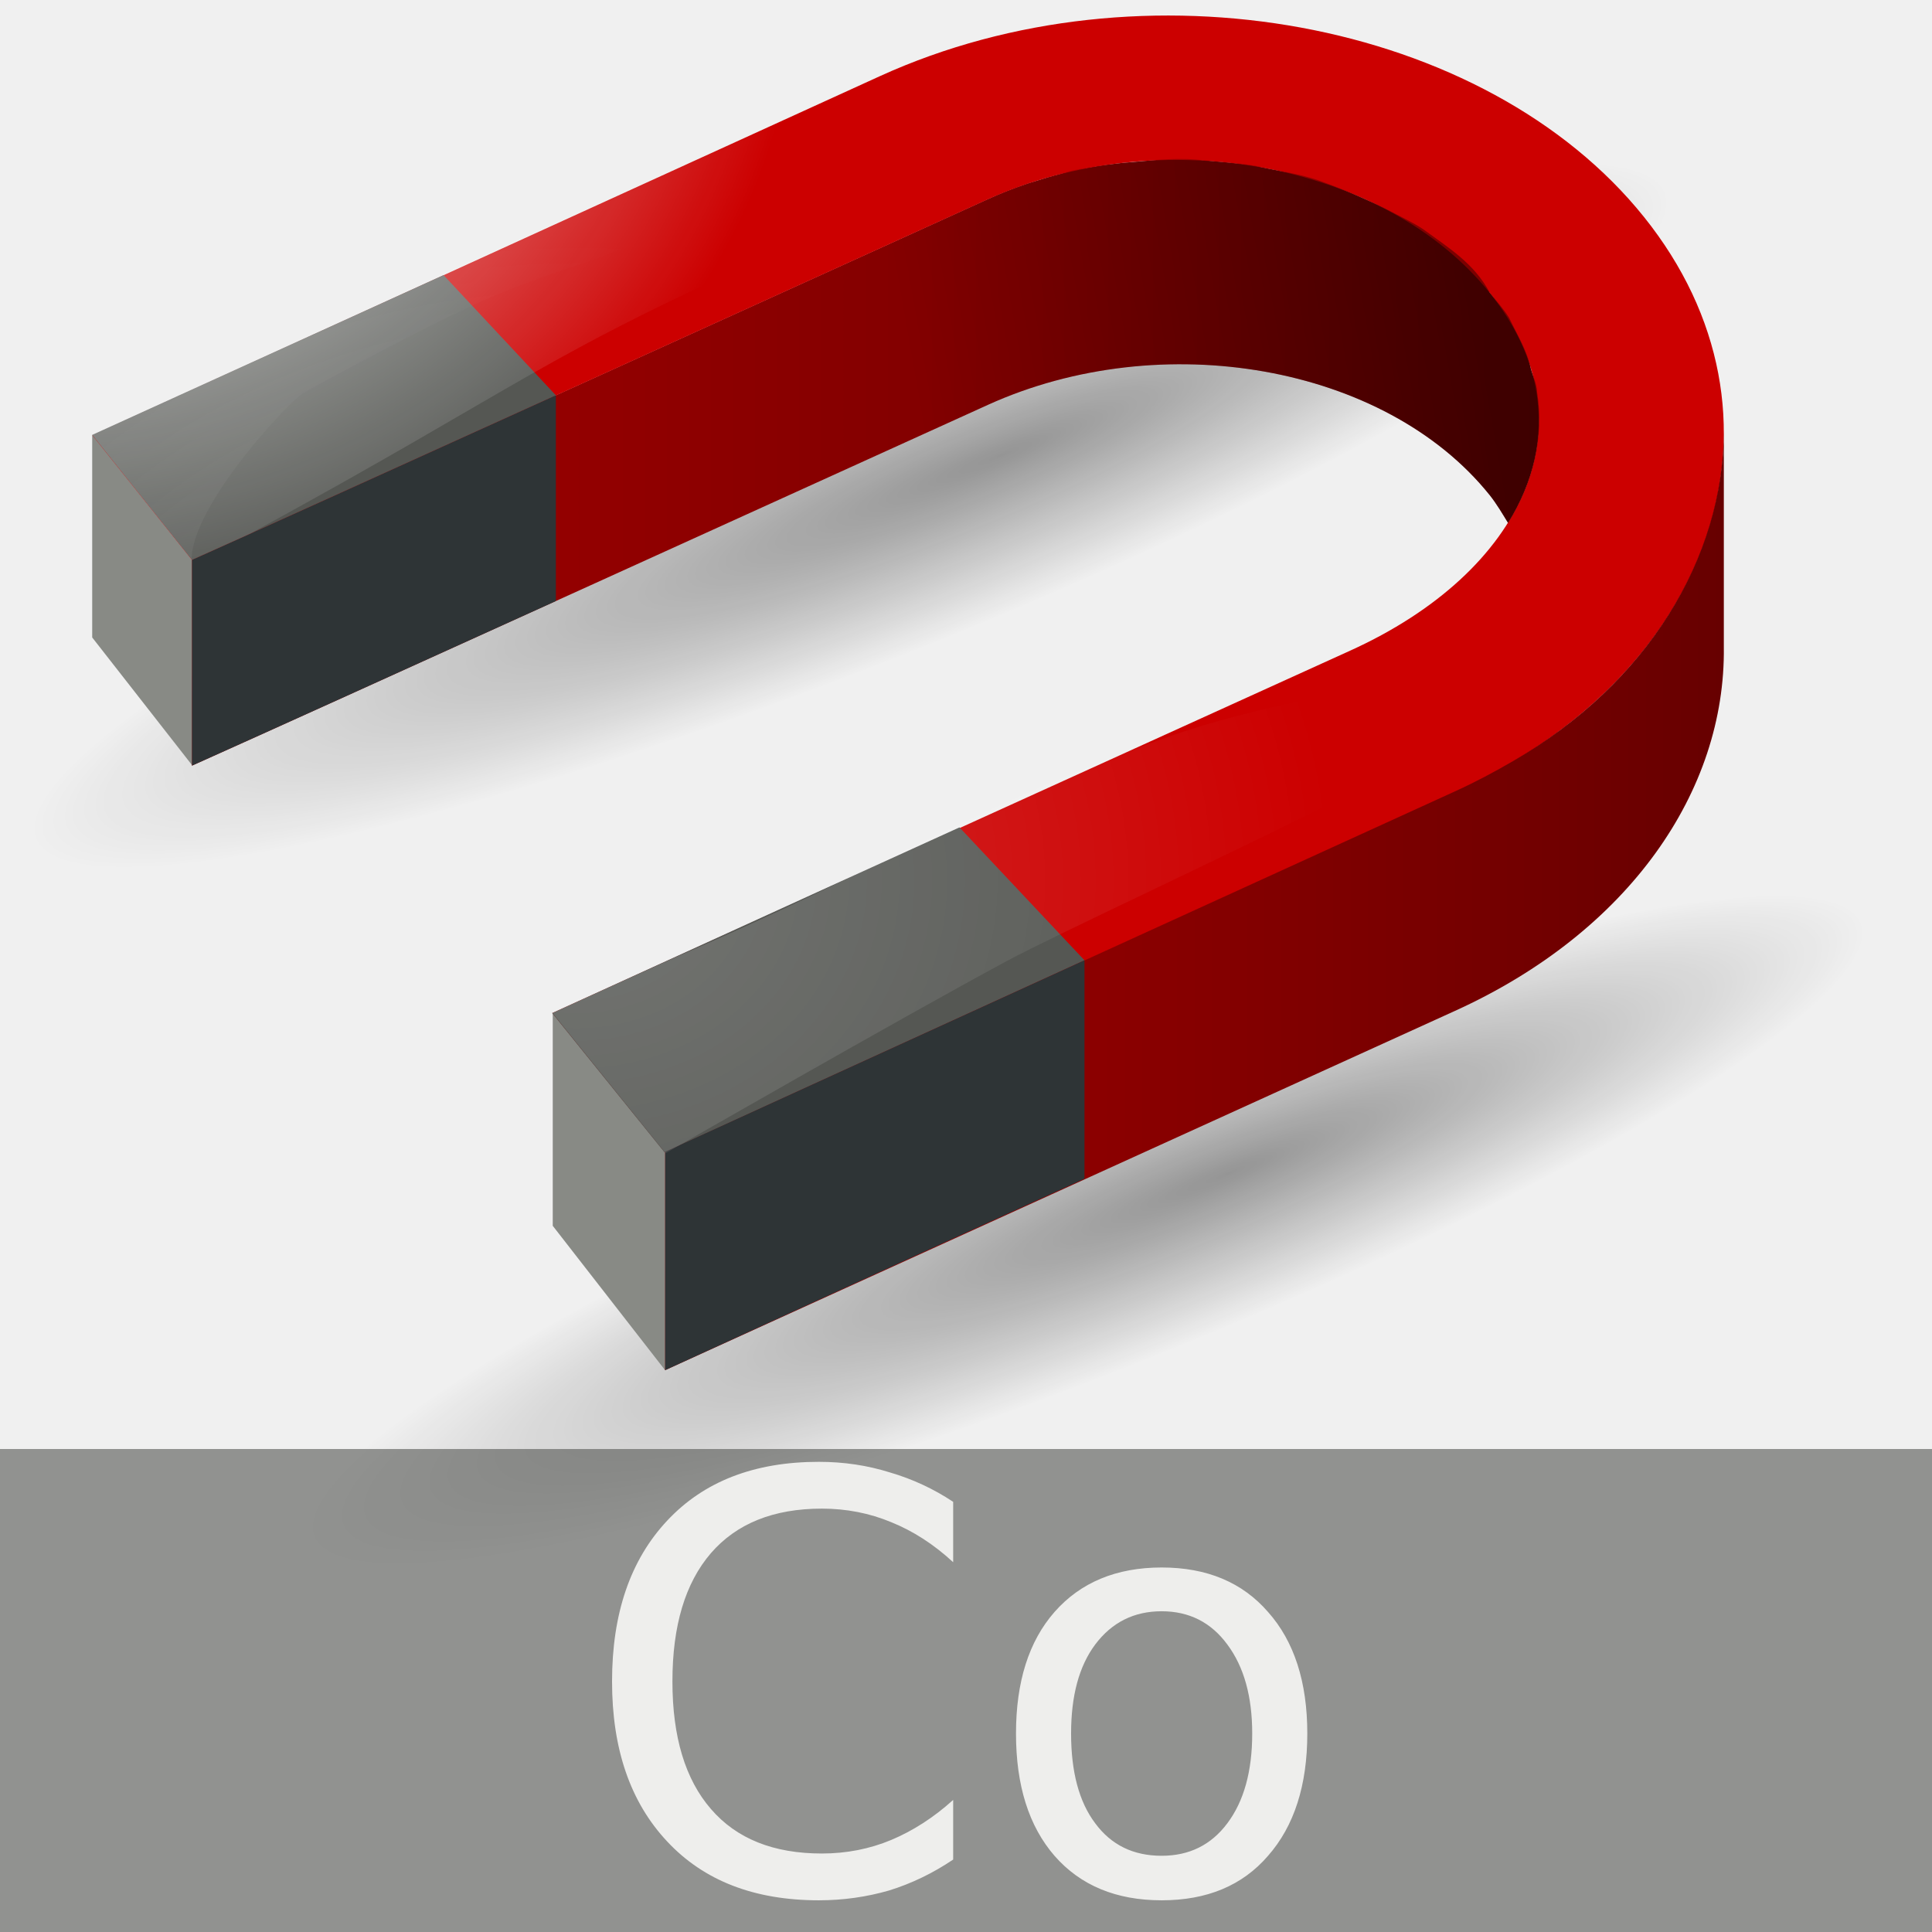
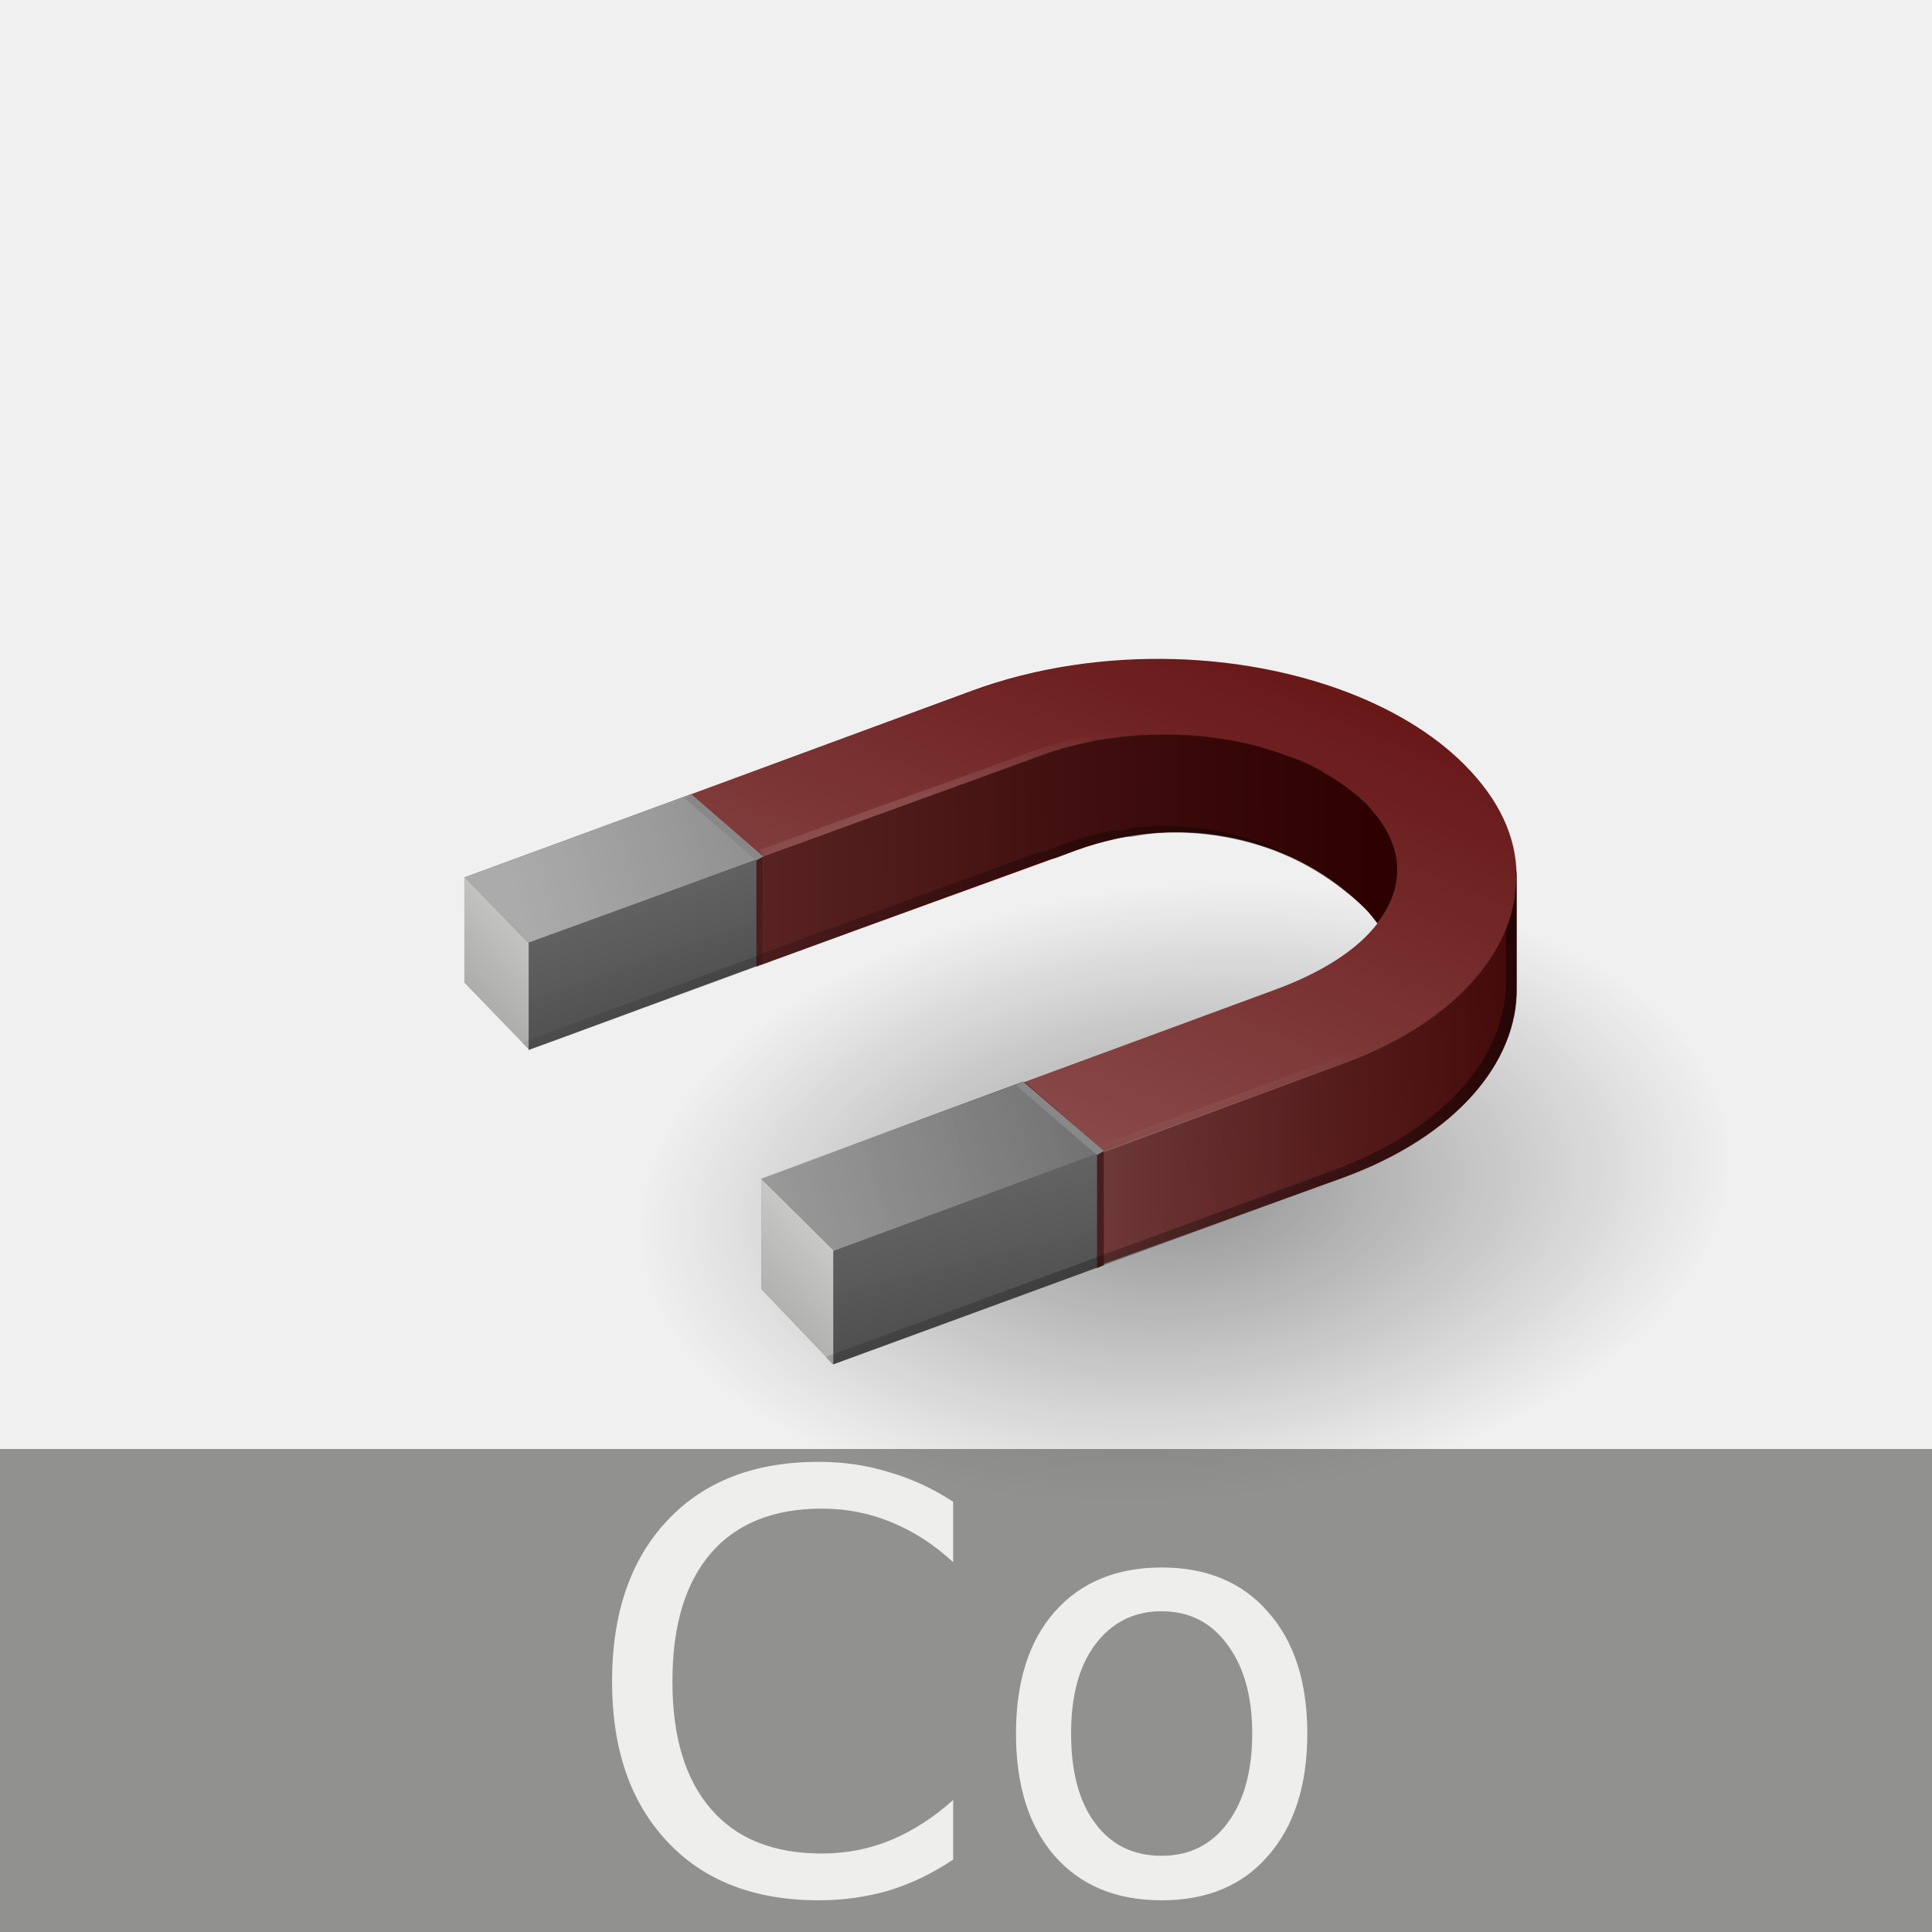
- <svg xmlns="http://www.w3.org/2000/svg" xmlns:xlink="http://www.w3.org/1999/xlink" version="1.0" width="40" height="40" id="svg2193">
+ <svg xmlns="http://www.w3.org/2000/svg" xmlns:xlink="http://www.w3.org/1999/xlink" width="40" height="40" id="svg2193" version="1.0">
  <defs id="defs2195">
-     <linearGradient id="linearGradient2801">
-       <stop style="stop-color:white;stop-opacity:1;" offset="0" id="stop2803" />
-       <stop style="stop-color:white;stop-opacity:0;" offset="1" id="stop2805" />
+     <linearGradient id="linearGradient3262">
+       <stop style="stop-color:#ffffff;stop-opacity:1;" offset="0" id="stop3264" />
+       <stop style="stop-color:#ffffff;stop-opacity:0;" offset="1" id="stop3266" />
+     </linearGradient>
+     <linearGradient id="linearGradient3239">
+       <stop style="stop-color:#eeeeec;stop-opacity:1;" offset="0" id="stop3241" />
+       <stop style="stop-color:#eeeeec;stop-opacity:0;" offset="1" id="stop3243" />
+     </linearGradient>
+     <linearGradient id="linearGradient3220">
+       <stop id="stop3222" offset="0" style="stop-color:#000000;stop-opacity:1;" />
+       <stop id="stop3224" offset="1" style="stop-color:#e3e3e3;stop-opacity:0.812;" />
    </linearGradient>
    <linearGradient id="linearGradient3291">
-       <stop style="stop-color:#000000;stop-opacity:1" offset="0" id="stop3293" />
-       <stop style="stop-color:#000000;stop-opacity:0" offset="1" id="stop3295" />
+       <stop id="stop3293" offset="0" style="stop-color:#000000;stop-opacity:1;" />
+       <stop id="stop3295" offset="1" style="stop-color:#000000;stop-opacity:0;" />
    </linearGradient>
-     <radialGradient cx="63.912" cy="115.709" r="63.912" fx="75.858" fy="115.709" id="radialGradient2595" xlink:href="#linearGradient3291" gradientUnits="userSpaceOnUse" gradientTransform="matrix(1,0,0,0.197802,0,92.82166)" />
-     <linearGradient id="linearGradient4234">
-       <stop style="stop-color:#a40000;stop-opacity:1" offset="0" id="stop4236" />
-       <stop style="stop-color:#670000;stop-opacity:1" offset="1" id="stop4238" />
-     </linearGradient>
-     <linearGradient x1="16.094" y1="19.703" x2="37.001" y2="19.703" id="linearGradient2256" xlink:href="#linearGradient4234" gradientUnits="userSpaceOnUse" gradientTransform="matrix(1.048478,0,0,1.048478,-3.103701,-1.775557)" />
-     <linearGradient x1="6.75" y1="10.825" x2="33.355" y2="10.825" id="linearGradient2260" xlink:href="#linearGradient4234" gradientUnits="userSpaceOnUse" gradientTransform="matrix(1.048478,0,0,1.048478,-3.103701,-1.775557)" />
-     <linearGradient xlink:href="#linearGradient4234" id="linearGradient1896" gradientUnits="userSpaceOnUse" gradientTransform="matrix(1.048478,0,0,1.048478,-3.103701,-1.775557)" x1="16.094" y1="19.703" x2="37.001" y2="19.703" />
-     <linearGradient xlink:href="#linearGradient4234" id="linearGradient1900" gradientUnits="userSpaceOnUse" gradientTransform="matrix(1.048478,0,0,1.048478,-3.103701,-1.775557)" x1="6.75" y1="10.825" x2="33.355" y2="10.825" />
-     <radialGradient xlink:href="#linearGradient3291" id="radialGradient1909" gradientUnits="userSpaceOnUse" gradientTransform="matrix(0.252654,-0.101069,2.15173e-2,4.123005e-2,3.786459,27.18879)" cx="63.912" cy="115.709" fx="75.858" fy="115.709" r="63.912" />
-     <radialGradient xlink:href="#linearGradient2801" id="radialGradient2814" gradientUnits="userSpaceOnUse" gradientTransform="matrix(7.66232e-3,0.784416,-0.928731,9.072011e-3,3.203582,-2.891364)" cx="3.128" cy="2.587" fx="3.128" fy="2.587" r="16.888" />
-     <radialGradient xlink:href="#linearGradient2801" id="radialGradient4588" gradientUnits="userSpaceOnUse" gradientTransform="matrix(7.66232e-3,0.784416,-0.928731,9.072011e-3,3.203582,-2.891364)" cx="27.061" cy="-9.195" fx="27.061" fy="-9.195" r="16.888" />
-     <linearGradient xlink:href="#linearGradient3291" id="linearGradient7247" gradientUnits="userSpaceOnUse" gradientTransform="matrix(1.048478,0,0,1.048478,-3.103701,-1.775557)" x1="32.096" y1="7.799" x2="21.077" y2="9.729" />
+     <radialGradient xlink:href="#linearGradient3291" id="radialGradient2595" gradientUnits="userSpaceOnUse" gradientTransform="matrix(1,0,0,0.197802,0,92.82166)" cx="63.912" cy="115.709" fx="63.912" fy="115.709" r="63.912" />
+     <linearGradient xlink:href="#linearGradient3262" id="linearGradient2282" gradientUnits="userSpaceOnUse" gradientTransform="matrix(0.6760953,0,0,0.5457616,6.380103,12.55698)" x1="22.561" y1="23.331" x2="40.262" y2="23.331" />
+     <linearGradient xlink:href="#linearGradient3262" id="linearGradient2289" gradientUnits="userSpaceOnUse" gradientTransform="matrix(0.6760953,0,0,0.5457616,6.380103,12.55698)" x1="6.75" y1="10.825" x2="33.355" y2="10.825" />
+     <linearGradient xlink:href="#linearGradient3262" id="linearGradient3268" x1="30.031" y1="22.531" x2="18.649" y2="-4.494" gradientUnits="userSpaceOnUse" gradientTransform="matrix(-0.6448349,0,0,0.6569763,33.67516,9.049665)" />
+     <linearGradient xlink:href="#linearGradient3291" id="linearGradient3272" gradientUnits="userSpaceOnUse" gradientTransform="matrix(0.6760953,0,0,0.5457616,6.380103,12.55698)" x1="33.351" y1="8.662" x2="-6.475" y2="9.201" />
+     <linearGradient xlink:href="#linearGradient3291" id="linearGradient3276" gradientUnits="userSpaceOnUse" gradientTransform="matrix(0.6760953,0,0,0.5457616,6.380103,12.55698)" x1="37.004" y1="16.913" x2="4.533" y2="25.966" />
+     <linearGradient xlink:href="#linearGradient3220" id="linearGradient3284" x1="20.191" y1="28.816" x2="21.63" y2="22.904" gradientUnits="userSpaceOnUse" gradientTransform="matrix(-0.6448349,0,0,0.6569763,33.67516,9.049665)" />
+     <linearGradient xlink:href="#linearGradient3220" id="linearGradient4261" x1="-2.071" y1="14.997" x2="32.748" y2="25" gradientUnits="userSpaceOnUse" gradientTransform="matrix(-0.6448349,0,0,0.6569763,33.67516,9.049665)" />
+     <linearGradient xlink:href="#linearGradient3220" id="linearGradient4269" x1="31.135" y1="19.305" x2="32.991" y2="13.892" gradientUnits="userSpaceOnUse" gradientTransform="matrix(-0.6448349,0,0,0.6569763,33.67516,9.049665)" />
+     <linearGradient xlink:href="#linearGradient3239" id="linearGradient4277" x1="28.7" y1="19.85" x2="38.841" y2="29.219" gradientUnits="userSpaceOnUse" gradientTransform="matrix(-0.6448349,0,0,0.6569763,33.67516,9.049665)" />
+     <radialGradient xlink:href="#linearGradient3239" id="radialGradient3260" cx="21.617" cy="17.06" fx="21.617" fy="17.06" r="8.549" gradientTransform="matrix(0.915945,0,0,0.5141381,1.72394,10.69697)" gradientUnits="userSpaceOnUse" />
+     <linearGradient xlink:href="#linearGradient3291" id="linearGradient3332" x1="33.593" y1="13.547" x2="7.491" y2="22.563" gradientUnits="userSpaceOnUse" gradientTransform="matrix(0.915945,0,0,0.8678679,1.72394,4.662188)" />
  </defs>
-   <use xlink:href="#path2593" height="40" width="40" y="0" x="0" id="use2333" transform="matrix(1.048478,0,0,1.048478,-5.924123,-16.05393)" />
-   <path id="path2593" style="opacity:0.381;fill:url(#radialGradient1909);fill-opacity:1;fill-rule:nonzero;stroke:none;stroke-width:0;stroke-linecap:round;stroke-linejoin:round;stroke-miterlimit:4;stroke-dasharray:none;stroke-dashoffset:4;stroke-opacity:1" d="M 38.572,19.04 C 39.331,20.496 32.717,24.568 23.799,28.135 C 14.881,31.703 7.036,33.415 6.276,31.959 C 5.517,30.504 12.131,26.432 21.049,22.865 C 29.967,19.297 37.812,17.585 38.572,19.04 L 38.572,19.04 z " />
-   <path id="path2276" style="fill:white;fill-opacity:0.757;fill-rule:nonzero;stroke:none;stroke-width:0.5;stroke-linecap:round;stroke-linejoin:round;stroke-miterlimit:4;stroke-dasharray:none;stroke-dashoffset:4;stroke-opacity:1" d="M 10.957,1.02 L 10.957,-1.775 L 10.957,1.02 z " />
-   <rect id="rect1951" style="opacity:0.612;fill:#555753;fill-opacity:1;fill-rule:nonzero;stroke:none;stroke-width:0.7;stroke-linecap:round;stroke-linejoin:miter;stroke-miterlimit:4;stroke-dasharray:none;stroke-opacity:1" y="30" x="-0.002" height="10.005" width="40.002" />
-   <text xml:space="preserve" id="text2840" style="font-size:12px;font-style:normal;font-weight:normal;fill:#eeeeec;fill-opacity:1;stroke:none;stroke-width:1px;stroke-linecap:butt;stroke-linejoin:miter;stroke-opacity:1;font-family:Bitstream Vera Sans" y="39.168" x="12">
-     <tspan id="tspan2842" y="39.168" x="12">Co</tspan>
-   </text>
-   <path id="path4187" style="fill:#888a85;fill-opacity:1;fill-rule:nonzero;stroke:none;stroke-width:1;stroke-linecap:round;stroke-linejoin:round;stroke-miterlimit:4;stroke-dasharray:none;stroke-opacity:1" d="M 3.974,11.593 L 1.909,9.004 L 1.909,13.198 L 3.974,15.839 L 3.974,11.593 z " />
-   <path id="path4189" style="fill:#888a85;fill-opacity:1;fill-rule:nonzero;stroke:none;stroke-width:1;stroke-linecap:round;stroke-linejoin:round;stroke-miterlimit:4;stroke-dasharray:none;stroke-opacity:1" d="M 11.444,20.976 L 11.444,25.379 L 13.77,28.368 C 13.77,28.368 13.77,23.847 13.77,23.847 L 11.444,20.976 z " />
-   <path id="path4191" style="fill:url(#linearGradient1900);fill-opacity:1;fill-rule:nonzero;stroke:none;stroke-width:1;stroke-linecap:round;stroke-linejoin:round;stroke-miterlimit:4;stroke-dasharray:none;stroke-opacity:1" d="M 23.272,3.369 C 23.028,3.395 22.793,3.422 22.551,3.467 C 22.432,3.489 22.309,3.506 22.191,3.532 C 22.114,3.55 22.038,3.578 21.961,3.598 C 21.787,3.642 21.609,3.696 21.437,3.75 C 21.381,3.768 21.317,3.785 21.262,3.804 C 20.977,3.899 20.728,3.998 20.454,4.122 C 17.623,5.406 6.8,10.329 3.974,11.593 L 3.974,15.852 C 6.8,14.588 17.623,9.666 20.454,8.382 C 24.042,6.754 28.676,7.552 30.841,10.249 C 30.985,10.429 31.11,10.643 31.224,10.829 C 31.748,9.987 31.972,9.047 31.824,8.119 C 31.818,7.946 31.736,7.792 31.693,7.628 C 31.612,7.244 31.409,6.926 31.245,6.58 C 31.138,6.408 30.976,6.224 30.841,6.055 C 30.523,5.456 29.992,5.131 29.464,4.745 C 29.259,4.607 28.966,4.47 28.744,4.351 C 28.568,4.258 28.371,4.171 28.187,4.089 C 27.869,3.945 27.612,3.849 27.285,3.729 C 26.89,3.593 26.396,3.529 25.992,3.434 C 25.579,3.366 25.162,3.344 24.747,3.303 C 24.252,3.26 23.763,3.334 23.272,3.369 z " />
-   <path id="path4193" style="fill:#c00;fill-opacity:1;fill-rule:nonzero;stroke:none;stroke-width:1;stroke-linecap:round;stroke-linejoin:round;stroke-miterlimit:4;stroke-dasharray:none;stroke-opacity:1" d="M 34.037,4.492 C 30.755,0.401 23.654,-0.9 18.219,1.576 L 1.913,9.014 L 3.974,11.596 C 6.801,10.332 17.61,5.416 20.441,4.132 C 24.029,2.505 28.683,3.371 30.847,6.068 C 33.011,8.766 31.543,11.843 27.956,13.47 C 25.548,14.562 13.843,19.882 11.436,20.974 L 13.769,23.861 C 13.769,23.861 29.833,16.533 30.117,16.404 C 35.558,13.936 37.32,8.584 34.037,4.492 z " />
-   <path id="path4195" style="fill:url(#linearGradient1896);fill-opacity:1;fill-rule:nonzero;stroke:none;stroke-width:1;stroke-linecap:round;stroke-linejoin:round;stroke-miterlimit:4;stroke-dasharray:none;stroke-opacity:1" d="M 35.69,8.903 C 35.687,11.569 34.096,14.148 31.332,15.754 C 30.945,15.979 30.552,16.19 30.12,16.386 C 29.836,16.515 13.77,23.847 13.77,23.847 L 13.77,28.368 C 13.77,28.368 29.836,21.059 30.12,20.931 C 33.739,19.289 35.728,16.367 35.69,13.395 L 35.69,8.903 z " />
-   <path id="path4197" style="fill:#555753;fill-opacity:1;fill-rule:nonzero;stroke:none;stroke-width:1;stroke-linecap:round;stroke-linejoin:round;stroke-miterlimit:4;stroke-dasharray:none;stroke-opacity:1" d="M 9.183,5.695 L 1.909,9.004 L 3.974,11.593 C 5.265,11.015 8.406,9.593 11.509,8.185 L 9.183,5.695 z M 19.865,17.13 C 16.266,18.765 12.66,20.418 11.432,20.975 L 13.758,23.858 C 13.758,23.858 18.159,21.841 22.453,19.882 L 19.865,17.13 z " />
-   <path id="path4201" style="fill:#2e3436;fill-opacity:1;fill-rule:nonzero;stroke:none;stroke-width:1;stroke-linecap:round;stroke-linejoin:round;stroke-miterlimit:4;stroke-dasharray:none;stroke-opacity:1" d="M 22.453,19.882 C 18.161,21.841 13.77,23.847 13.77,23.847 L 13.77,28.368 C 13.77,28.368 18.158,26.357 22.453,24.404 L 22.453,19.882 z " />
-   <path id="path4199" style="fill:#2e3436;fill-opacity:1;fill-rule:nonzero;stroke:none;stroke-width:1;stroke-linecap:round;stroke-linejoin:round;stroke-miterlimit:4;stroke-dasharray:none;stroke-opacity:1" d="M 11.509,8.185 C 8.403,9.595 5.265,11.015 3.974,11.593 L 3.974,15.852 C 5.265,15.274 8.403,13.854 11.509,12.444 L 11.509,8.185 z " />
-   <path style="fill:url(#radialGradient2814);fill-opacity:1.0;fill-rule:nonzero;stroke:none;stroke-width:1;stroke-linecap:round;stroke-linejoin:round;stroke-miterlimit:4;stroke-dasharray:none;stroke-opacity:1;opacity:0.964" d="M 23.625,0.344 C 21.769,0.41 19.917,0.789 18.219,1.562 L 1.906,9 L 3.969,11.594 C 4.172,11.503 4.876,11.188 5.156,11.062 C 10.885,7.942 11.267,7.332 16.309,5.124 C 21.076,3.035 21.48,1.324 30.5,1.75 C 28.464,0.747 26.051,0.257 23.625,0.344 z M 34.812,12.25 C 32.355,14.166 28.962,16.001 24.906,17.438 C 21.122,18.778 17.334,19.554 14,19.812 C 13.25,20.153 11.81,20.8 11.438,20.969 L 13.781,23.875 C 13.781,23.875 29.841,16.535 30.125,16.406 C 32.328,15.407 33.906,13.919 34.812,12.25 z " id="path1912" />
-   <path id="path4586" d="M 23.625,0.344 C 21.769,0.41 19.917,0.789 18.219,1.562 L 1.906,9 L 3.969,11.594 C 3.942,10.491 6.026,8.246 6.306,8.12 C 12.035,5 10.256,6.367 15.297,4.158 C 20.065,2.069 21.48,1.324 30.5,1.75 C 28.464,0.747 26.051,0.257 23.625,0.344 z M 34.812,12.25 C 32.355,14.166 28.181,13.84 24.125,15.277 C 20.34,16.617 18.254,17.991 14,19.812 C 13.25,20.153 11.81,20.8 11.438,20.969 L 13.781,23.875 C 13.781,23.875 18.715,21.041 20.838,19.901 C 22.968,18.756 33.906,13.919 34.812,12.25 z " style="fill:url(#radialGradient4588);fill-opacity:1.0;fill-rule:nonzero;stroke:none;stroke-width:1;stroke-linecap:round;stroke-linejoin:round;stroke-miterlimit:4;stroke-dasharray:none;stroke-opacity:1;opacity:0.181" />
-   <path d="M 23.272,3.369 C 23.028,3.395 22.793,3.422 22.551,3.467 C 22.432,3.489 22.309,3.506 22.191,3.532 C 22.114,3.55 22.038,3.578 21.961,3.598 C 21.787,3.642 21.609,3.696 21.437,3.75 C 21.381,3.768 21.317,3.785 21.262,3.804 C 20.977,3.899 20.728,3.998 20.454,4.122 C 17.623,5.406 6.8,10.329 3.974,11.593 L 3.974,15.852 C 6.8,14.588 17.623,9.666 20.454,8.382 C 24.042,6.754 28.676,7.552 30.841,10.249 C 30.985,10.429 31.11,10.643 31.224,10.829 C 31.748,9.987 31.972,9.047 31.824,8.119 C 31.818,7.946 31.736,7.792 31.693,7.628 C 31.612,7.244 31.409,6.926 31.245,6.58 C 31.138,6.408 30.976,6.224 30.841,6.055 C 30.523,5.456 29.992,5.131 29.464,4.745 C 29.259,4.607 28.966,4.47 28.744,4.351 C 28.568,4.258 28.371,4.171 28.187,4.089 C 27.869,3.945 27.612,3.849 27.285,3.729 C 26.89,3.593 26.396,3.529 25.992,3.434 C 25.579,3.366 25.162,3.344 24.747,3.303 C 24.252,3.26 23.763,3.334 23.272,3.369 z " style="fill:url(#linearGradient7247);fill-opacity:1.0;fill-rule:nonzero;stroke:none;stroke-width:1;stroke-linecap:round;stroke-linejoin:round;stroke-miterlimit:4;stroke-dasharray:none;stroke-opacity:1;opacity:0.395" id="path6360" />
+   <g id="layer1">
+     <path transform="matrix(0.1762777,-1.4444241e-3,-8.6186783e-2,0.5093298,23.23103,-34.12727)" d="M 127.824 115.709 A 63.912 12.642 0 1 1  0,115.709 A 63.912 12.642 0 1 1  127.824 115.709 z" id="path2593" style="opacity:0.381;fill:url(#radialGradient2595);fill-opacity:1;fill-rule:nonzero;stroke:none;stroke-width:0;stroke-linecap:round;stroke-linejoin:round;stroke-miterlimit:4;stroke-dasharray:none;stroke-dashoffset:4;stroke-opacity:1" />
+     <path style="fill:#590000;fill-opacity:1;fill-rule:nonzero;stroke:none;stroke-width:1;stroke-linecap:round;stroke-linejoin:round;stroke-miterlimit:4;stroke-dasharray:none;stroke-opacity:1" d="M 24.335,13.647 C 26.718,13.718 29.001,14.505 30.324,15.836 C 31.042,16.558 31.394,17.329 31.398,18.118 L 31.398,20.447 C 31.422,21.994 30.143,23.528 27.809,24.382 C 27.628,24.449 20.286,27.101 22.804,26.175 L 22.804,24.01 L 22.758,23.963 L 22.758,23.823 L 21.112,22.426 C 21.141,22.415 21.152,22.413 21.181,22.403 L 21.204,22.403 C 23.425,21.588 25.634,20.771 26.392,20.493 C 27.358,20.14 28.1,19.667 28.518,19.119 C 28.445,19.022 28.36,18.91 28.267,18.816 C 26.871,17.412 24.592,16.759 22.278,17.606 C 21.287,17.968 18.188,19.086 15.809,19.958 C 15.765,19.974 15.784,19.965 15.741,19.981 L 15.741,17.908 L 15.718,17.885 L 15.718,17.745 L 14.255,16.464 L 20.129,14.299 C 21.444,13.815 22.905,13.604 24.335,13.647 z " id="path2245" />
+     <path style="fill:#555555;fill-opacity:1;fill-rule:nonzero;stroke:none;stroke-width:1;stroke-linecap:round;stroke-linejoin:round;stroke-miterlimit:4;stroke-dasharray:none;stroke-opacity:1" d="M 14.31,16.441 L 15.801,17.734 L 15.801,19.951 C 13.798,20.685 11.778,21.437 10.945,21.738 L 10.945,21.717 L 9.615,20.341 L 9.615,18.165 L 14.31,16.441 z M 21.181,22.394 L 22.854,23.832 L 22.854,26.193 C 20.085,27.21 17.252,28.246 17.252,28.246 L 15.761,26.685 L 15.761,24.406 C 16.553,24.117 18.861,23.246 21.181,22.394 z " id="path2267" />
+     <rect style="opacity:0.612;fill:#555753;fill-opacity:1;fill-rule:nonzero;stroke:none;stroke-width:0.7;stroke-linecap:round;stroke-linejoin:miter;stroke-miterlimit:4;stroke-dasharray:none;stroke-opacity:1" id="rect1951" width="40.002" height="10.005" x="-0.002" y="30" />
+     <text xml:space="preserve" style="font-size:12px;font-style:normal;font-weight:normal;fill:#eeeeec;fill-opacity:1;stroke:none;stroke-width:1px;stroke-linecap:butt;stroke-linejoin:miter;stroke-opacity:1;font-family:Bitstream Vera Sans" x="12" y="39.168" id="text2840">
+       <tspan id="tspan2842" x="12" y="39.168">Co</tspan>
+     </text>
+     <path style="opacity:0.85;fill:url(#linearGradient4277);fill-opacity:1;fill-rule:nonzero;stroke:none;stroke-width:1;stroke-linecap:round;stroke-linejoin:round;stroke-miterlimit:4;stroke-dasharray:none;stroke-opacity:1" d="M 9.615,18.165 L 10.945,19.52 L 10.945,21.717 L 9.615,20.341 L 9.615,18.165 z M 15.761,24.406 L 17.252,25.885 C 17.252,25.885 17.252,28.246 17.252,28.246 L 15.761,26.685 L 15.761,24.406 z " id="path4187" />
+     <path style="opacity:0.25;fill:url(#linearGradient2289);fill-opacity:1;fill-rule:nonzero;stroke:none;stroke-width:1;stroke-linecap:round;stroke-linejoin:round;stroke-miterlimit:4;stroke-dasharray:none;stroke-opacity:1" d="M 24.345,15.209 C 24.502,15.214 24.654,15.215 24.809,15.229 C 24.922,15.24 25.039,15.255 25.151,15.27 C 25.193,15.276 25.231,15.285 25.272,15.291 C 25.33,15.3 25.376,15.301 25.433,15.311 C 25.598,15.34 25.758,15.375 25.917,15.414 C 26.059,15.449 26.203,15.494 26.34,15.537 C 26.413,15.56 26.491,15.594 26.562,15.619 C 26.681,15.662 26.811,15.694 26.925,15.743 C 27.068,15.804 27.215,15.876 27.348,15.948 C 27.377,15.964 27.4,15.993 27.428,16.01 C 27.516,16.059 27.588,16.099 27.67,16.153 C 27.738,16.198 27.808,16.25 27.872,16.297 C 28.018,16.406 28.151,16.501 28.275,16.625 C 28.362,16.713 28.447,16.824 28.516,16.913 C 28.586,17.002 28.646,17.09 28.698,17.18 C 28.749,17.27 28.784,17.356 28.819,17.447 C 28.84,17.5 28.862,17.558 28.879,17.611 C 28.889,17.646 28.892,17.678 28.899,17.714 C 28.995,18.197 28.854,18.671 28.516,19.11 C 28.443,19.012 28.368,18.916 28.275,18.822 C 28.155,18.702 28.013,18.579 27.872,18.473 C 26.461,17.321 24.377,16.839 22.27,17.611 C 22.211,17.632 21.96,17.728 21.887,17.755 C 21.782,17.787 21.667,17.799 21.564,17.837 C 20.646,18.173 18.439,18.996 16.224,19.808 C 16.064,19.866 15.956,19.895 15.801,19.951 L 15.801,17.734 C 18.177,16.86 20.574,15.982 21.564,15.619 C 21.741,15.555 21.905,15.505 22.088,15.455 C 22.124,15.445 22.173,15.444 22.209,15.435 C 22.32,15.407 22.44,15.375 22.552,15.353 C 22.601,15.342 22.643,15.321 22.693,15.311 C 22.769,15.298 22.837,15.302 22.914,15.291 C 23.07,15.268 23.241,15.243 23.398,15.229 C 23.551,15.216 23.707,15.213 23.862,15.209 C 24.019,15.204 24.189,15.204 24.345,15.209 z " id="path4191" />
+     <path style="opacity:0.35;fill:url(#linearGradient3268);fill-opacity:1;fill-rule:nonzero;stroke:none;stroke-width:1;stroke-linecap:round;stroke-linejoin:round;stroke-miterlimit:4;stroke-dasharray:none;stroke-opacity:1" d="M 24.345,13.648 C 26.728,13.719 29.007,14.494 30.33,15.825 C 32.447,17.954 31.32,20.74 27.811,22.025 C 27.725,22.056 25.302,22.951 22.854,23.852 L 22.854,23.832 L 21.202,22.394 C 23.423,21.58 25.642,20.763 26.401,20.485 C 28.714,19.638 29.67,18.05 28.275,16.646 C 26.879,15.242 23.878,14.793 21.564,15.64 C 20.574,16.002 18.176,16.864 15.801,17.734 L 14.31,16.441 L 20.134,14.305 C 21.448,13.822 22.915,13.606 24.345,13.648 z " id="path4193" />
+     <path style="opacity:0.3;fill:url(#linearGradient2282);fill-opacity:1;fill-rule:nonzero;stroke:none;stroke-width:1;stroke-linecap:round;stroke-linejoin:round;stroke-miterlimit:4;stroke-dasharray:none;stroke-opacity:1" d="M 31.398,18.124 L 31.398,20.444 C 31.422,21.991 30.145,23.532 27.811,24.386 C 27.725,24.417 25.3,25.294 22.854,26.193 L 22.854,23.832 C 25.302,22.93 27.725,22.036 27.811,22.004 C 28.09,21.903 28.327,21.793 28.577,21.676 C 30.359,20.84 31.396,19.512 31.398,18.124 z " id="path4195" />
+     <path id="path4197" d="M 14.303,16.446 L 9.613,18.168 L 10.944,19.515 C 11.777,19.215 13.802,18.475 15.803,17.742 L 14.303,16.446 z M 21.191,22.398 C 18.87,23.249 16.545,24.109 15.753,24.399 L 17.253,25.9 C 17.253,25.9 20.091,24.85 22.86,23.83 L 21.191,22.398 z " style="opacity:0.75;fill:url(#linearGradient4261);fill-opacity:1;fill-rule:nonzero;stroke:none;stroke-width:1;stroke-linecap:round;stroke-linejoin:round;stroke-miterlimit:4;stroke-dasharray:none;stroke-opacity:1" />
+     <path id="path4201" d="M 22.86,23.83 C 20.093,24.85 17.261,25.894 17.261,25.894 L 17.261,28.248 C 17.261,28.248 20.091,27.201 22.86,26.184 L 22.86,23.83 z " style="opacity:0.15;fill:url(#linearGradient3284);fill-opacity:1;fill-rule:nonzero;stroke:none;stroke-width:1;stroke-linecap:round;stroke-linejoin:round;stroke-miterlimit:4;stroke-dasharray:none;stroke-opacity:1" />
+     <path id="path4199" d="M 15.803,17.742 C 13.8,18.475 11.777,19.215 10.944,19.515 L 10.944,21.733 C 11.777,21.432 13.8,20.693 15.803,19.959 L 15.803,17.742 z " style="opacity:0.15;fill:url(#linearGradient4269);fill-opacity:1;fill-rule:nonzero;stroke:none;stroke-width:1;stroke-linecap:round;stroke-linejoin:round;stroke-miterlimit:4;stroke-dasharray:none;stroke-opacity:1" />
+     <path id="path3270" d="M 24.345,15.209 C 24.502,15.214 24.654,15.215 24.809,15.229 C 24.922,15.24 25.039,15.255 25.151,15.27 C 25.193,15.276 25.231,15.285 25.272,15.291 C 25.33,15.3 25.376,15.301 25.433,15.311 C 25.598,15.34 25.758,15.375 25.917,15.414 C 26.059,15.449 26.203,15.494 26.34,15.537 C 26.413,15.56 26.491,15.594 26.562,15.619 C 26.681,15.662 26.811,15.694 26.925,15.743 C 27.068,15.804 27.215,15.876 27.348,15.948 C 27.377,15.964 27.4,15.993 27.428,16.01 C 27.516,16.059 27.588,16.099 27.67,16.153 C 27.738,16.198 27.808,16.25 27.872,16.297 C 28.018,16.406 28.151,16.501 28.275,16.625 C 28.362,16.713 28.447,16.824 28.516,16.913 C 28.586,17.002 28.646,17.09 28.698,17.18 C 28.749,17.27 28.784,17.356 28.819,17.447 C 28.84,17.5 28.862,17.558 28.879,17.611 C 28.889,17.646 28.892,17.678 28.899,17.714 C 28.995,18.197 28.854,18.671 28.516,19.11 C 28.443,19.012 28.368,18.916 28.275,18.822 C 28.155,18.702 28.013,18.579 27.872,18.473 C 26.461,17.321 24.377,16.839 22.27,17.611 C 22.211,17.632 21.96,17.728 21.887,17.755 C 21.782,17.787 21.667,17.799 21.564,17.837 C 20.646,18.173 18.439,18.996 16.224,19.808 C 16.064,19.866 15.956,19.895 15.801,19.951 L 15.801,17.734 C 18.177,16.86 20.574,15.982 21.564,15.619 C 21.741,15.555 21.905,15.505 22.088,15.455 C 22.124,15.445 22.173,15.444 22.209,15.435 C 22.32,15.407 22.44,15.375 22.552,15.353 C 22.601,15.342 22.643,15.321 22.693,15.311 C 22.769,15.298 22.837,15.302 22.914,15.291 C 23.07,15.268 23.241,15.243 23.398,15.229 C 23.551,15.216 23.707,15.213 23.862,15.209 C 24.019,15.204 24.189,15.204 24.345,15.209 z " style="opacity:0.5;fill:url(#linearGradient3272);fill-opacity:1;fill-rule:nonzero;stroke:none;stroke-width:1;stroke-linecap:round;stroke-linejoin:round;stroke-miterlimit:4;stroke-dasharray:none;stroke-opacity:1" />
+     <path id="path3274" d="M 31.398,18.124 L 31.398,20.444 C 31.422,21.991 30.145,23.532 27.811,24.386 C 27.725,24.417 25.3,25.294 22.854,26.193 L 22.854,23.832 C 25.302,22.93 27.725,22.036 27.811,22.004 C 28.09,21.903 28.327,21.793 28.577,21.676 C 30.359,20.84 31.396,19.512 31.398,18.124 z " style="opacity:0.3;fill:url(#linearGradient3276);fill-opacity:1;fill-rule:nonzero;stroke:none;stroke-width:1;stroke-linecap:round;stroke-linejoin:round;stroke-miterlimit:4;stroke-dasharray:none;stroke-opacity:1" />
+     <path style="opacity:0.5;fill:url(#radialGradient3260);fill-opacity:1;fill-rule:nonzero;stroke:none;stroke-width:1;stroke-linecap:round;stroke-linejoin:round;stroke-miterlimit:4;stroke-dasharray:none;stroke-opacity:1" d="M 24.25,15.077 C 23.31,15.048 22.37,15.193 21.503,15.511 C 20.513,15.873 18.096,16.729 15.721,17.599 L 15.807,17.734 C 18.181,16.865 20.57,16.009 21.56,15.646 C 23.873,14.799 26.891,15.246 28.286,16.65 C 28.248,16.606 28.243,16.557 28.2,16.514 C 27.328,15.636 25.817,15.125 24.25,15.077 z M 28.286,16.65 C 28.461,16.825 28.584,17.013 28.687,17.192 C 28.6,17.002 28.451,16.836 28.286,16.65 z M 31.12,16.975 C 31.855,18.837 30.581,20.845 27.743,21.884 C 27.657,21.915 25.238,22.8 22.791,23.701 L 22.848,23.837 L 22.848,23.864 C 25.295,22.962 27.714,22.051 27.8,22.02 C 30.707,20.955 31.973,18.873 31.12,16.975 z " id="path3247" />
+     <path id="path3275" d="M 14.31,16.441 L 15.801,17.734 L 15.66,17.816 L 14.169,16.523 L 14.31,16.441 z M 21.181,22.394 L 22.854,23.832 L 22.713,23.914 L 21.04,22.477 L 21.181,22.394 z " style="opacity:1;fill:#888888;fill-opacity:1;fill-rule:nonzero;stroke:none;stroke-width:1;stroke-linecap:round;stroke-linejoin:round;stroke-miterlimit:4;stroke-dasharray:none;stroke-opacity:1" />
+     <path id="path3285" d="M 15.801,17.734 L 15.801,19.951 C 15.742,19.973 15.72,19.991 15.66,20.013 L 15.66,17.816 L 15.801,17.734 z M 22.854,23.832 L 22.854,26.193 C 22.783,26.219 22.784,26.228 22.713,26.254 L 22.713,23.914 L 22.854,23.832 z " style="opacity:1;fill:#4a1e1e;fill-opacity:1;fill-rule:nonzero;stroke:none;stroke-width:1;stroke-linecap:round;stroke-linejoin:round;stroke-miterlimit:4;stroke-dasharray:none;stroke-opacity:1" />
+     <path style="opacity:0.5;fill:url(#linearGradient3332);fill-opacity:1;fill-rule:nonzero;stroke:none;stroke-width:1;stroke-linecap:round;stroke-linejoin:round;stroke-miterlimit:4;stroke-dasharray:none;stroke-opacity:1" d="M 23.764,17.111 C 23.577,17.123 23.382,17.161 23.191,17.192 C 23.155,17.198 23.113,17.186 23.077,17.192 C 23.02,17.202 22.963,17.207 22.905,17.219 C 22.876,17.225 22.848,17.24 22.819,17.246 C 22.561,17.305 22.306,17.368 22.046,17.463 C 21.988,17.485 21.719,17.599 21.646,17.626 C 21.62,17.635 21.53,17.643 21.503,17.653 C 21.442,17.666 21.388,17.687 21.331,17.707 C 20.412,18.044 18.221,18.849 16.007,19.66 C 15.843,19.72 15.736,19.765 15.578,19.823 C 15.553,19.832 15.545,19.841 15.52,19.85 C 15.496,19.862 15.469,19.864 15.434,19.877 C 13.525,20.577 11.632,21.284 10.798,21.586 L 10.941,21.721 L 10.941,21.748 C 11.749,21.457 13.72,20.725 15.663,20.013 C 15.698,20 15.725,19.997 15.749,19.985 C 15.774,19.977 15.782,19.967 15.807,19.958 C 15.965,19.9 16.072,19.856 16.236,19.796 C 18.45,18.984 20.641,18.179 21.56,17.843 C 21.617,17.822 21.671,17.802 21.732,17.789 C 21.759,17.779 21.849,17.771 21.875,17.762 C 21.948,17.735 22.217,17.62 22.275,17.599 C 22.535,17.504 22.79,17.44 23.048,17.382 C 23.077,17.375 23.105,17.361 23.134,17.355 C 23.192,17.343 23.249,17.338 23.306,17.328 C 23.342,17.321 23.384,17.333 23.42,17.328 C 23.611,17.297 23.805,17.258 23.993,17.246 C 24.455,17.217 24.904,17.252 25.338,17.328 C 25.578,17.37 25.797,17.419 26.025,17.49 C 26.142,17.527 26.256,17.555 26.369,17.599 C 26.476,17.64 26.579,17.687 26.683,17.734 C 26.605,17.693 26.537,17.636 26.454,17.599 C 26.35,17.551 26.247,17.505 26.14,17.463 C 26.027,17.42 25.913,17.391 25.796,17.355 C 25.568,17.284 25.349,17.234 25.109,17.192 C 24.675,17.116 24.226,17.082 23.764,17.111 z M 31.378,17.951 C 31.41,18.388 31.348,18.832 31.177,19.253 L 31.177,20.311 C 31.202,21.858 29.904,23.389 27.571,24.243 C 27.485,24.275 25.065,25.162 22.619,26.061 C 22.548,26.087 22.547,26.089 22.476,26.115 C 19.818,27.091 17.178,28.064 17.095,28.095 L 17.238,28.257 C 17.238,28.257 20.005,27.242 22.705,26.25 C 22.776,26.224 22.777,26.222 22.848,26.196 C 25.294,25.298 27.714,24.411 27.8,24.379 C 30.133,23.525 31.431,21.994 31.406,20.447 L 31.406,18.114 C 31.406,18.06 31.381,18.005 31.378,17.951 z " id="path3316" />
+   </g>
</svg>
